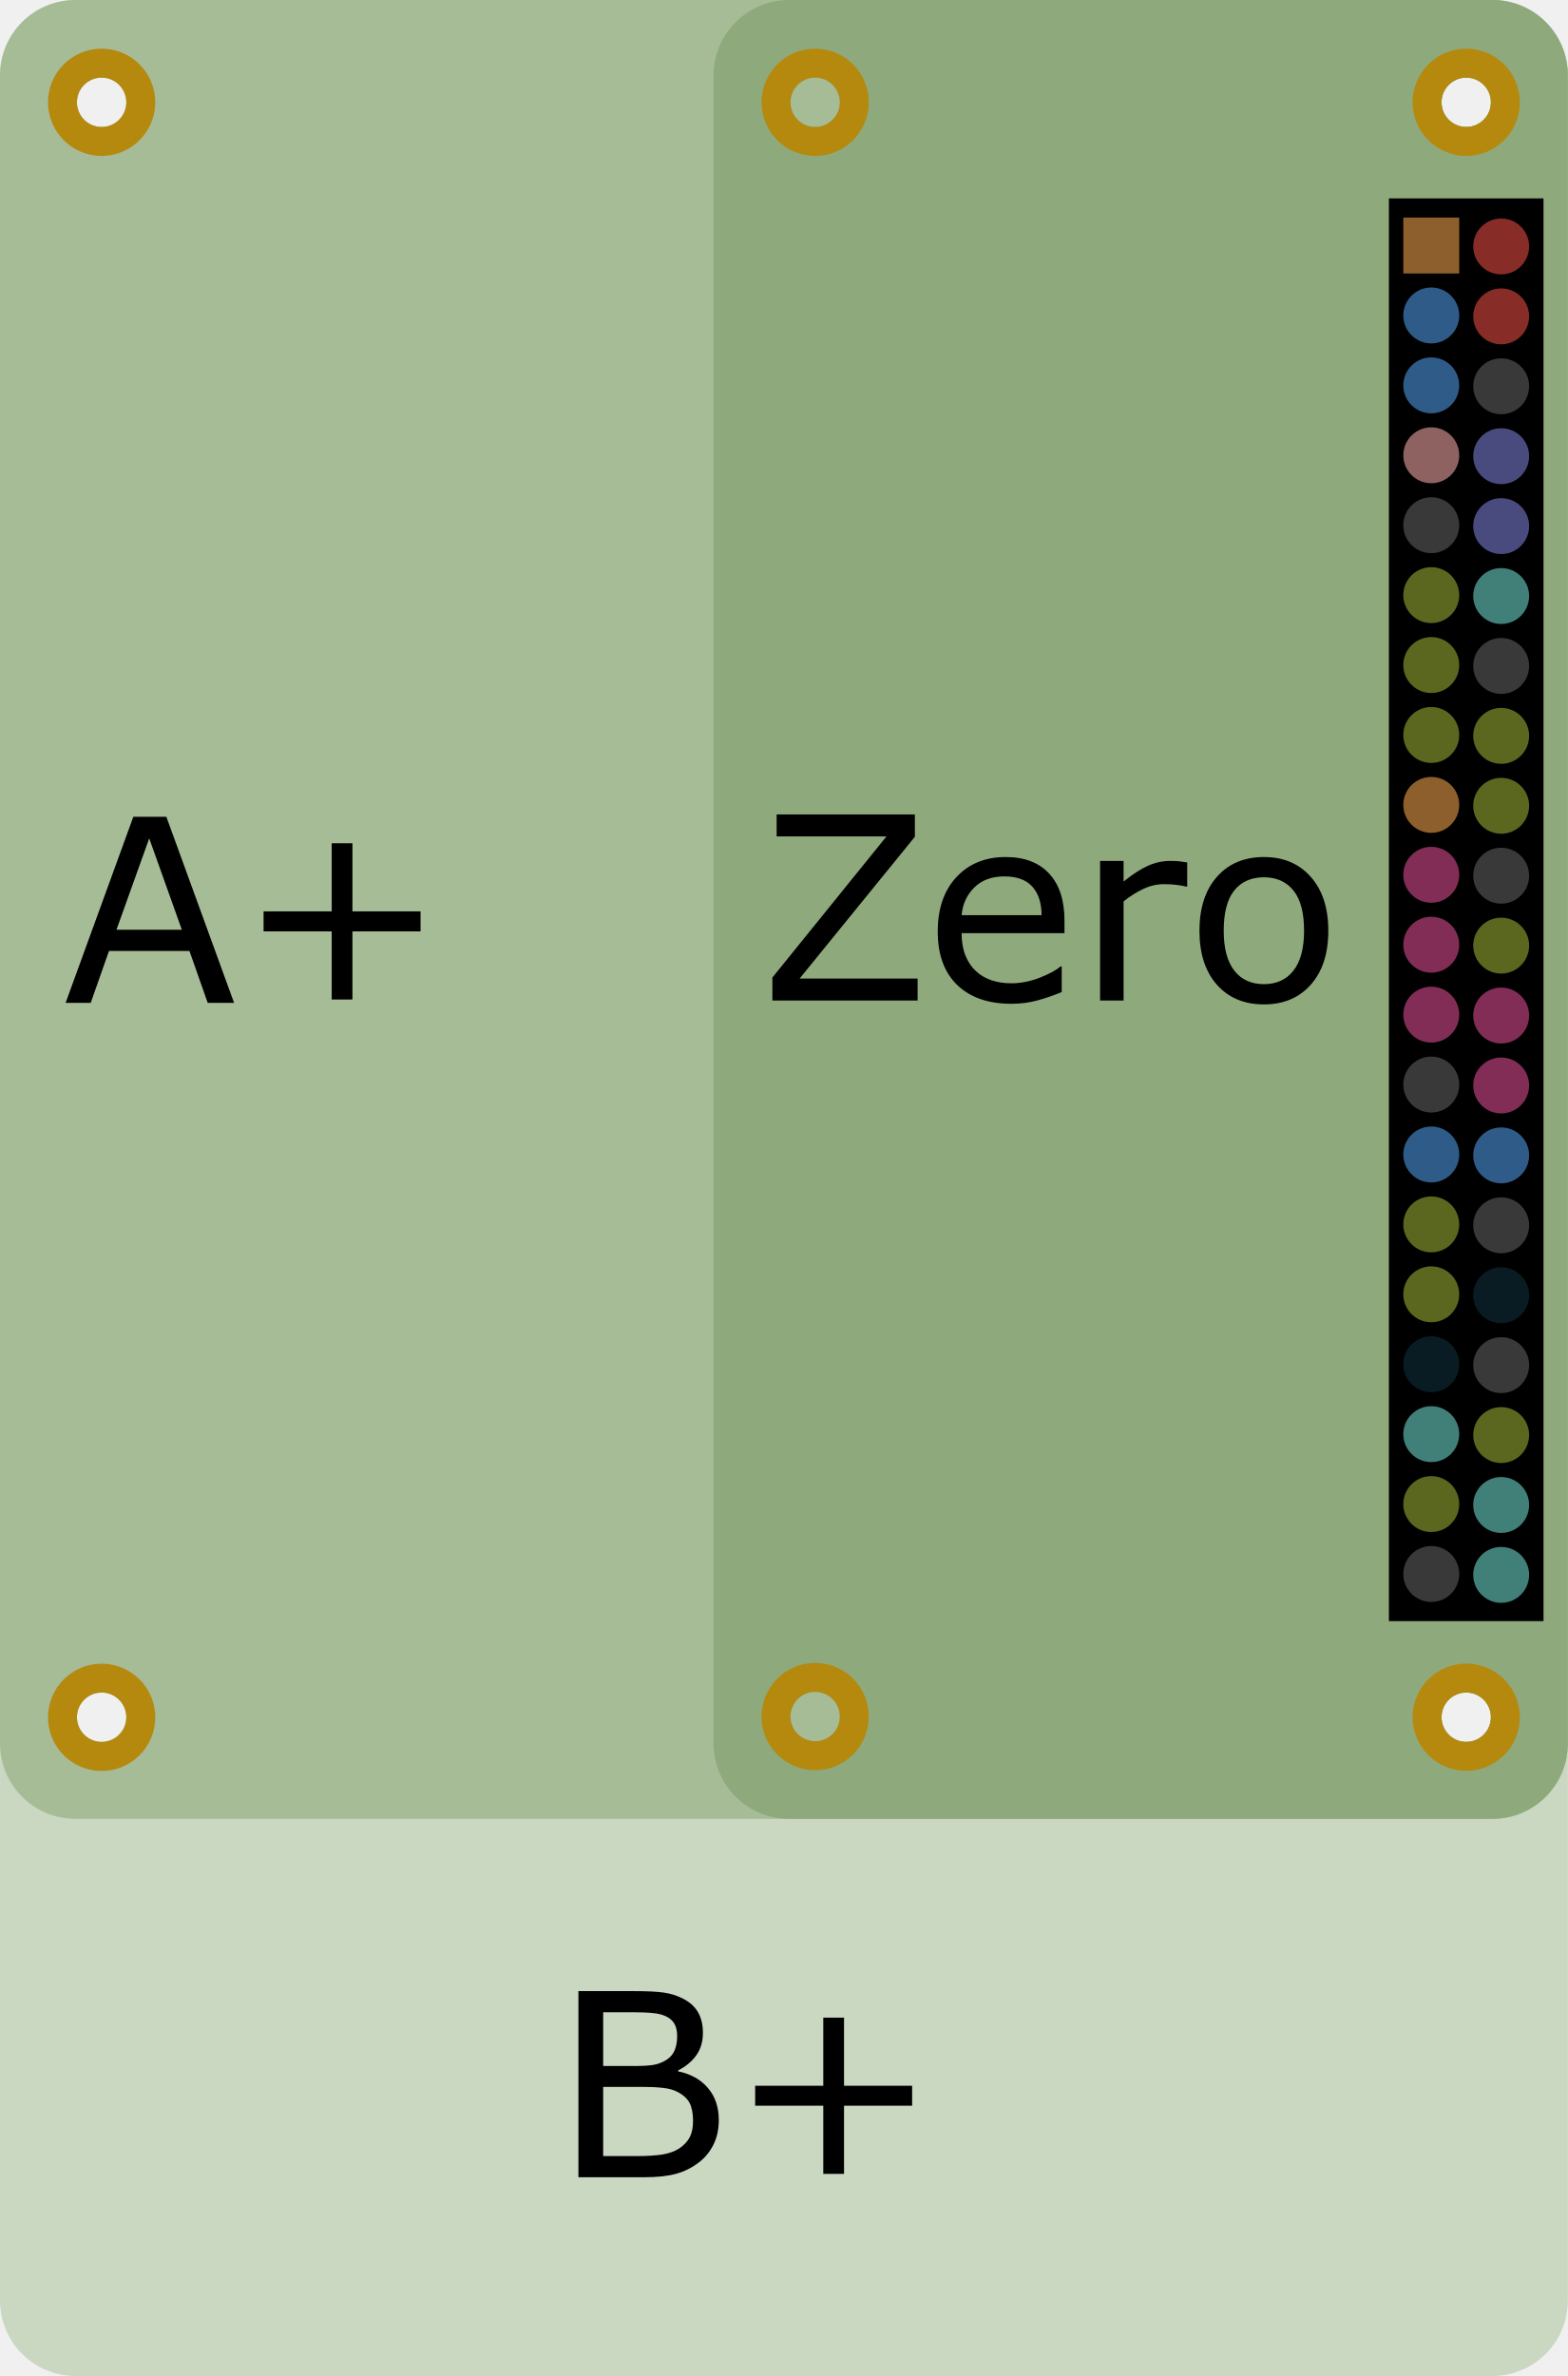
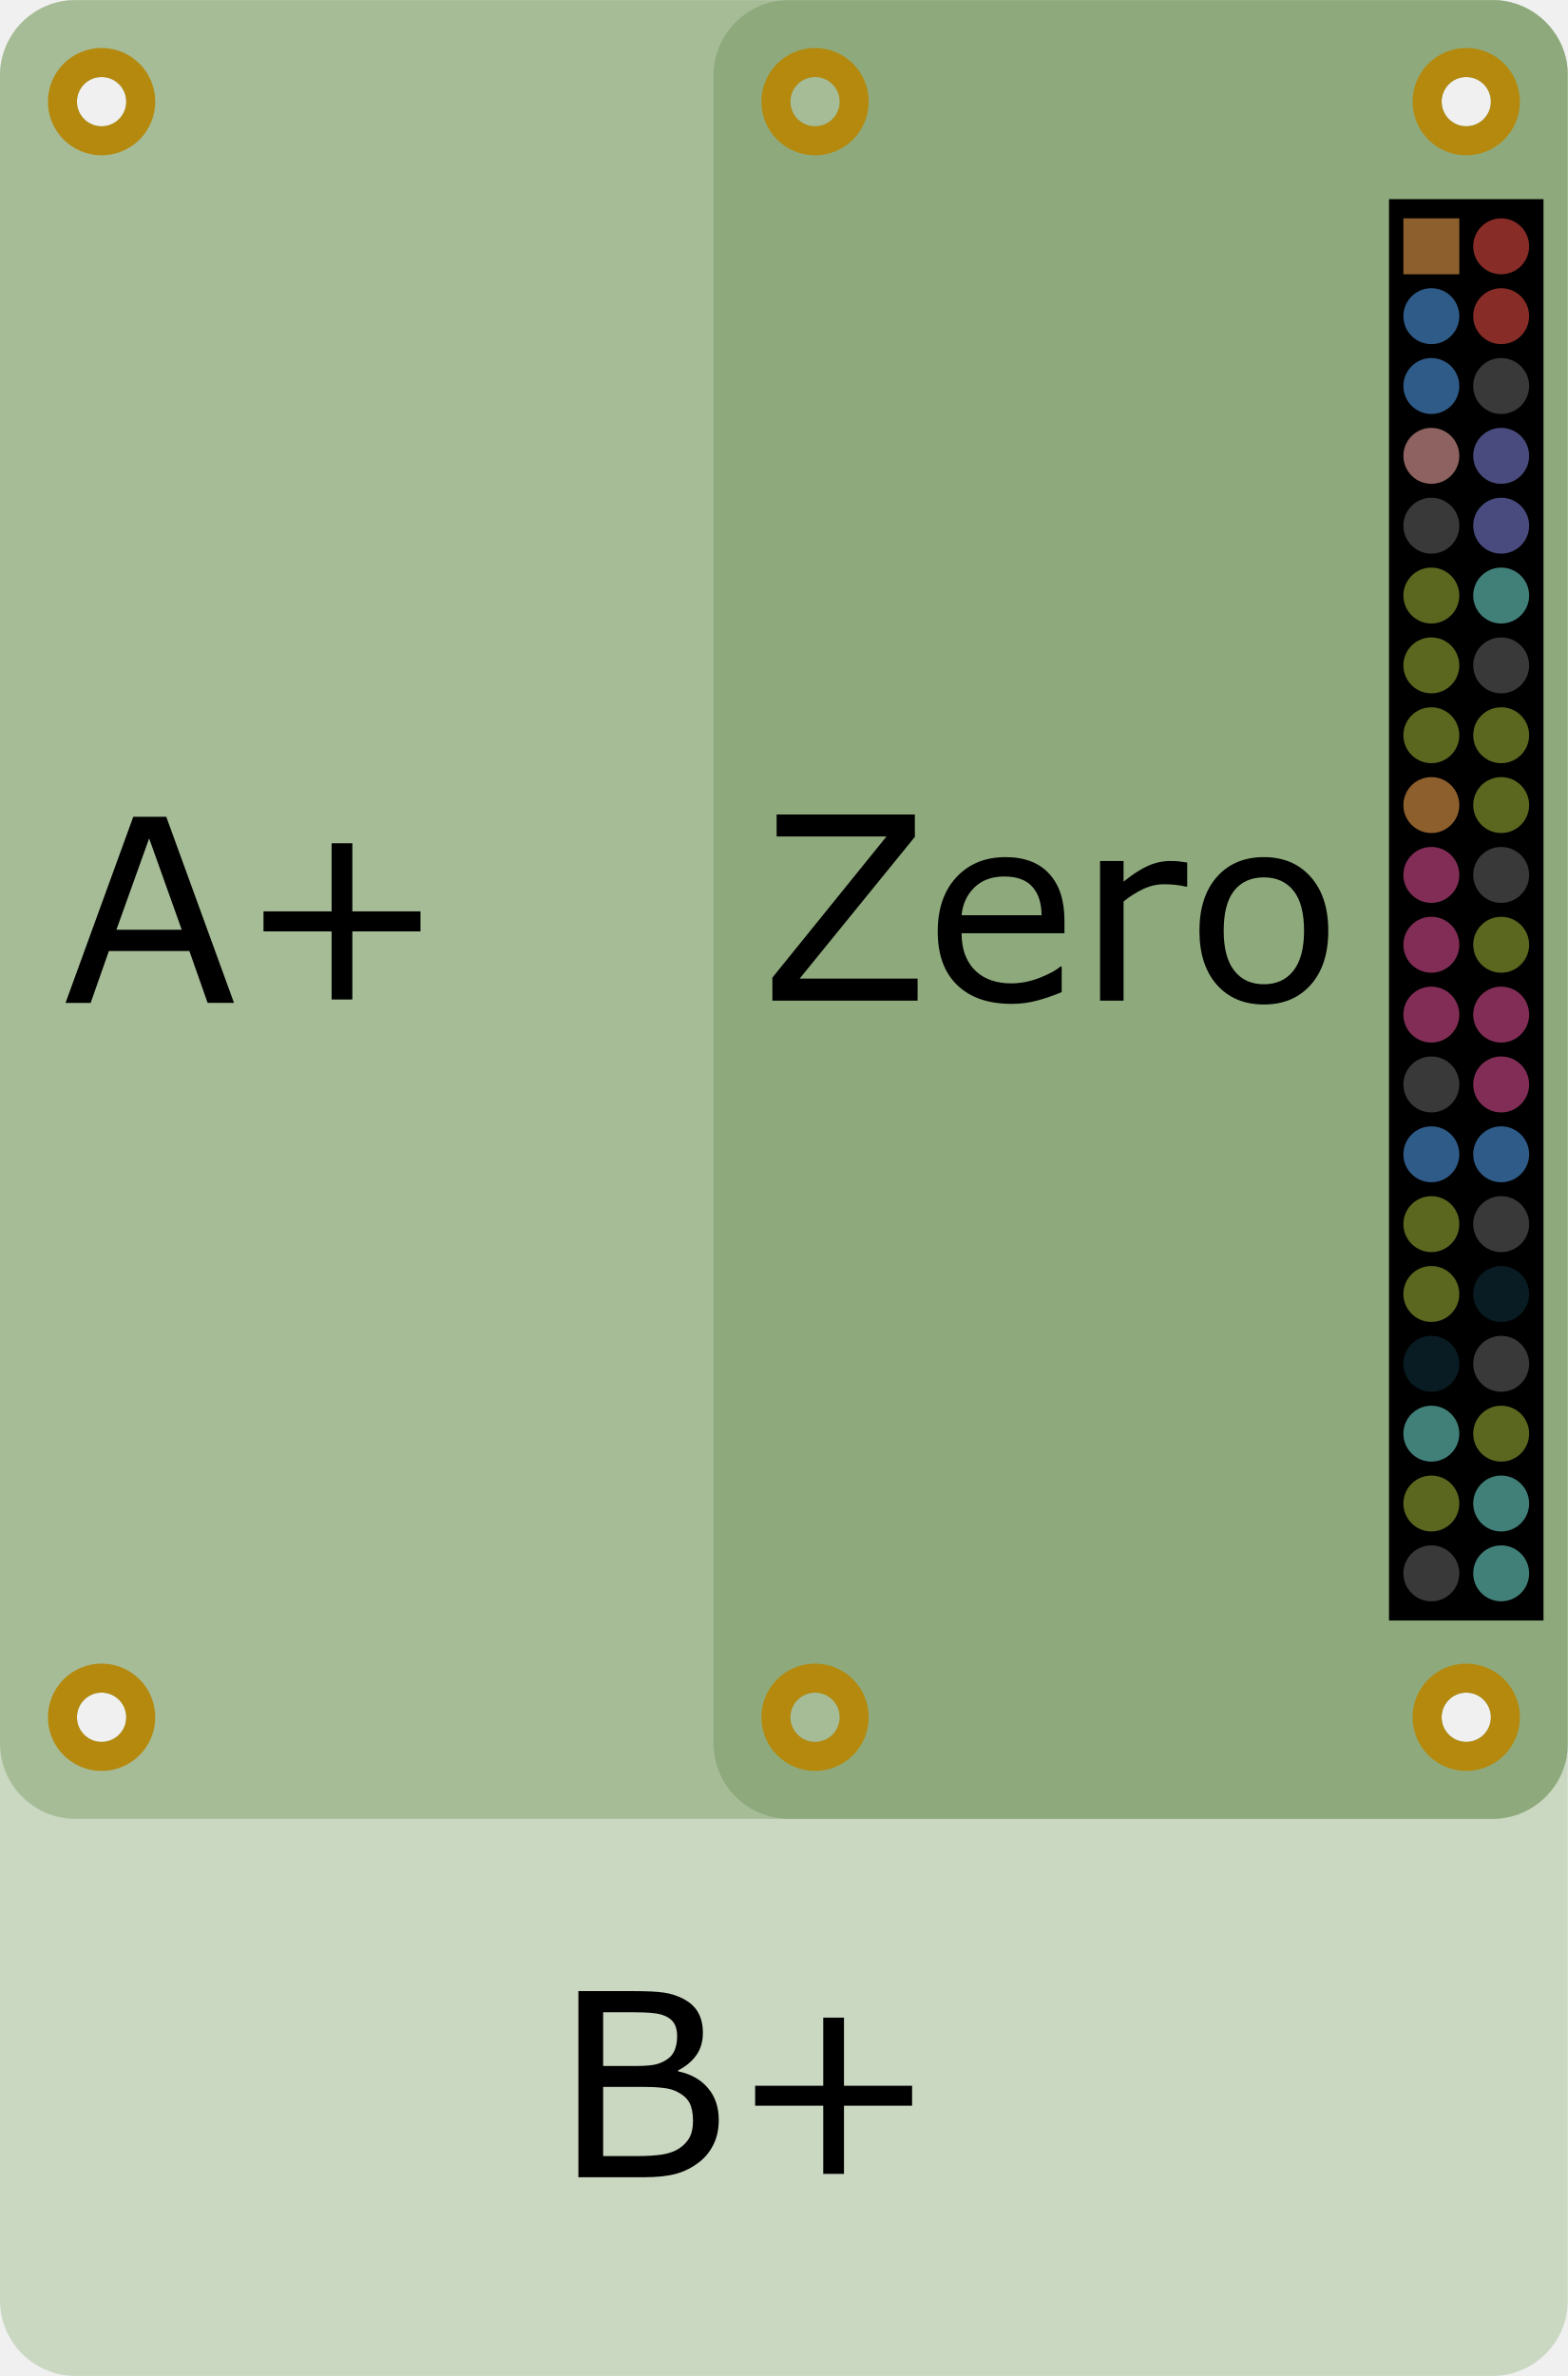
- <svg xmlns="http://www.w3.org/2000/svg" xml:space="preserve" width="392" height="594" viewBox="0 0 103.717 157.163">
-   <path d="M61.621 69.85c-2.77 0-5 2.23-5 5v147.162c0 2.77 2.23 5 5 5h93.716c2.77 0 5-2.23 5-5V74.85c0-2.77-2.23-5-5-5zm1.722 5.133a1.634 1.634 0 0 1 1.634 1.634 1.634 1.634 0 0 1-1.634 1.633 1.634 1.634 0 0 1-1.634-1.633 1.634 1.634 0 0 1 1.634-1.634m90.272 0a1.634 1.634 0 0 1 1.634 1.634 1.634 1.634 0 0 1-1.634 1.633 1.634 1.634 0 0 1-1.634-1.633 1.634 1.634 0 0 1 1.634-1.634m-90.272 106.82a1.634 1.634 0 0 1 1.634 1.634 1.634 1.634 0 0 1-1.634 1.634 1.634 1.634 0 0 1-1.634-1.634 1.634 1.634 0 0 1 1.634-1.634m90.272 0a1.634 1.634 0 0 1 1.634 1.634 1.634 1.634 0 0 1-1.634 1.634 1.634 1.634 0 0 1-1.634-1.634 1.634 1.634 0 0 1 1.634-1.634" style="fill:#cad7c1;fill-opacity:1;stroke-width:5.1;stroke-linecap:round;-inkscape-stroke:none;paint-order:stroke fill markers" transform="translate(-56.62 -69.85)" />
-   <path d="M61.621 69.85c-2.77 0-5 2.23-5 5v110.31c0 2.77 2.23 5 5 5h93.716c2.77 0 5-2.23 5-5V74.85c0-2.77-2.23-5-5-5zm1.722 5.133a1.634 1.634 0 0 1 1.634 1.634 1.634 1.634 0 0 1-1.634 1.633 1.634 1.634 0 0 1-1.634-1.633 1.634 1.634 0 0 1 1.634-1.634m90.272 0a1.634 1.634 0 0 1 1.634 1.634 1.634 1.634 0 0 1-1.634 1.633 1.634 1.634 0 0 1-1.634-1.633 1.634 1.634 0 0 1 1.634-1.634m-90.272 106.82a1.634 1.634 0 0 1 1.634 1.634 1.634 1.634 0 0 1-1.634 1.634 1.634 1.634 0 0 1-1.634-1.634 1.634 1.634 0 0 1 1.634-1.634m90.272 0a1.634 1.634 0 0 1 1.634 1.634 1.634 1.634 0 0 1-1.634 1.634 1.634 1.634 0 0 1-1.634-1.634 1.634 1.634 0 0 1 1.634-1.634" style="fill:#a6bc97;fill-opacity:1;stroke-width:5.1;stroke-linecap:round;-inkscape-stroke:none;paint-order:stroke fill markers" transform="translate(-56.62 -69.85)" />
-   <path d="M108.823 69.85c-2.77 0-5 2.23-5 5v110.31c0 2.77 2.23 5 5 5h46.514c2.77 0 5-2.23 5-5V74.85c0-2.77-2.23-5-5-5zm1.722 5.133a1.634 1.634 0 0 1 1.634 1.634 1.634 1.634 0 0 1-1.634 1.633 1.634 1.634 0 0 1-1.634-1.633 1.634 1.634 0 0 1 1.634-1.634m43.07 0a1.634 1.634 0 0 1 1.634 1.634 1.634 1.634 0 0 1-1.634 1.633 1.634 1.634 0 0 1-1.634-1.633 1.634 1.634 0 0 1 1.634-1.634m-43.07 106.776a1.634 1.634 0 0 1 1.634 1.634 1.634 1.634 0 0 1-1.634 1.634 1.634 1.634 0 0 1-1.634-1.634 1.634 1.634 0 0 1 1.634-1.634m43.07.044a1.634 1.634 0 0 1 1.634 1.634 1.634 1.634 0 0 1-1.634 1.634 1.634 1.634 0 0 1-1.634-1.634 1.634 1.634 0 0 1 1.634-1.634" style="fill:#8eaa7c;fill-opacity:1;stroke-width:5.1;stroke-linecap:round;-inkscape-stroke:none;paint-order:stroke fill markers" transform="translate(-56.62 -69.85)" />
-   <path d="M63.343 73.069a3.547 3.547 0 0 0-3.547 3.548 3.547 3.547 0 0 0 3.547 3.547 3.547 3.547 0 0 0 3.547-3.547 3.547 3.547 0 0 0-3.547-3.548m0 1.914a1.634 1.634 0 0 1 1.634 1.634 1.634 1.634 0 0 1-1.634 1.633 1.634 1.634 0 0 1-1.634-1.633 1.634 1.634 0 0 1 1.634-1.634M153.615 73.069a3.547 3.547 0 0 0-3.547 3.548 3.547 3.547 0 0 0 3.547 3.547 3.547 3.547 0 0 0 3.548-3.547 3.547 3.547 0 0 0-3.548-3.548m0 1.914a1.634 1.634 0 0 1 1.634 1.634 1.634 1.634 0 0 1-1.634 1.633 1.634 1.634 0 0 1-1.634-1.633 1.634 1.634 0 0 1 1.634-1.634M110.545 73.069a3.547 3.547 0 0 0-3.547 3.548 3.547 3.547 0 0 0 3.547 3.547 3.547 3.547 0 0 0 3.547-3.547 3.547 3.547 0 0 0-3.547-3.548m0 1.914a1.634 1.634 0 0 1 1.634 1.634 1.634 1.634 0 0 1-1.634 1.633 1.634 1.634 0 0 1-1.634-1.633 1.634 1.634 0 0 1 1.634-1.634M110.545 179.846a3.547 3.547 0 0 0-3.547 3.547 3.547 3.547 0 0 0 3.547 3.548 3.547 3.547 0 0 0 3.547-3.548 3.547 3.547 0 0 0-3.547-3.547m0 1.913a1.634 1.634 0 0 1 1.634 1.634 1.634 1.634 0 0 1-1.634 1.634 1.634 1.634 0 0 1-1.634-1.634 1.634 1.634 0 0 1 1.634-1.634" style="fill:#b4890e;fill-opacity:1;stroke-width:5.1;stroke-linecap:round;-inkscape-stroke:none;paint-order:stroke fill markers" transform="translate(-56.62 -69.85)" />
-   <path d="M63.343 179.897a3.547 3.547 0 0 0-3.547 3.547 3.547 3.547 0 0 0 3.547 3.548 3.547 3.547 0 0 0 3.547-3.548 3.547 3.547 0 0 0-3.547-3.547m0 1.906a1.634 1.634 0 0 1 1.634 1.634 1.634 1.634 0 0 1-1.634 1.634 1.634 1.634 0 0 1-1.634-1.634 1.634 1.634 0 0 1 1.634-1.634" style="display:inline;fill:#b4890e;fill-opacity:1;stroke-width:5.1;stroke-linecap:round;-inkscape-stroke:none;paint-order:stroke fill markers" transform="translate(-56.62 -69.85)" />
-   <path d="M153.615 179.89a3.547 3.547 0 0 0-3.547 3.547 3.547 3.547 0 0 0 3.547 3.547 3.547 3.547 0 0 0 3.548-3.547 3.547 3.547 0 0 0-3.548-3.547m0 1.913a1.634 1.634 0 0 1 1.634 1.634 1.634 1.634 0 0 1-1.634 1.634 1.634 1.634 0 0 1-1.634-1.634 1.634 1.634 0 0 1 1.634-1.634" style="fill:#b4890e;fill-opacity:1;stroke-width:5.1;stroke-linecap:round;-inkscape-stroke:none;paint-order:stroke fill markers" transform="translate(-56.62 -69.85)" />
-   <path d="M41.344 259.765q0 3.469-1.313 6.125t-3.531 4.375q-2.625 2.062-5.781 2.937-3.125.875-7.969.875H6.25v-46.53h13.781q5.094 0 7.625.374 2.532.375 4.844 1.563 2.563 1.343 3.719 3.468 1.156 2.094 1.156 5.032 0 3.312-1.687 5.656-1.688 2.312-4.5 3.719v.25q4.718.968 7.437 4.156 2.719 3.156 2.719 8m-10.407-20.969q0-1.687-.562-2.844t-1.812-1.875q-1.47-.843-3.563-1.03-2.094-.22-5.187-.22h-7.375v13.438h8q2.906 0 4.625-.281 1.718-.313 3.187-1.25t2.063-2.407q.625-1.5.625-3.53m3.97 21.219q0-2.813-.844-4.469T31 252.734q-1.5-.782-3.656-1-2.125-.25-5.188-.25h-9.718v17.312h8.187q4.063 0 6.656-.406 2.594-.438 4.25-1.563 1.75-1.218 2.563-2.78.812-1.563.812-4.032m54.78-3.813h-17.03v17.032h-5.188v-17.032H50.438v-5h17.03v-17.03h5.188v17.03h17.031Z" aria-label="B+" style="font-size:64px;line-height:.7;font-family:verdana;-inkscape-font-specification:verdana;white-space:pre;stroke-width:19.276;stroke-linecap:round;paint-order:stroke fill markers" transform="matrix(.26458 0 0 .26458 36.611 71.5)" />
-   <path d="M42.938 274.077h-6.594L31.78 261.11H11.656l-4.562 12.968H.813l16.937-46.53H26Zm-13.063-18.28-8.156-22.845-8.188 22.844zm59.688.405H72.53v17.032h-5.187v-17.032H50.313v-5h17.03v-17.03h5.188v17.03h17.031Z" aria-label="A+" style="font-size:64px;line-height:.7;font-family:Verdana;-inkscape-font-specification:Verdana;white-space:pre;stroke-width:19.276;stroke-linecap:round;paint-order:stroke fill markers" transform="matrix(.26458 0 0 .26458 4.125 -6.18)" />
-   <path d="M73.526 274.077H37.214v-5.75l28.531-35.28H38.276v-5.5H72.84v5.593l-28.813 35.437h29.5zm36.72-16.843h-25.72q0 3.218.97 5.625.968 2.375 2.655 3.906 1.625 1.5 3.844 2.25 2.25.75 4.938.75 3.562 0 7.156-1.406 3.625-1.438 5.156-2.813h.313v6.406q-2.97 1.25-6.063 2.094-3.094.844-6.5.844-8.687 0-13.562-4.688-4.875-4.718-4.875-13.375 0-8.562 4.656-13.593 4.687-5.032 12.312-5.032 7.063 0 10.875 4.125 3.844 4.125 3.844 11.72zm-5.72-4.5q-.03-4.625-2.343-7.157-2.282-2.53-6.97-2.53-4.718 0-7.53 2.78-2.782 2.782-3.157 6.907zm36.407-7.157h-.313q-1.312-.312-2.562-.437-1.22-.156-2.907-.156-2.718 0-5.25 1.218-2.53 1.188-4.875 3.094v24.781h-5.875v-34.906h5.875v5.156q3.5-2.812 6.157-3.968 2.687-1.188 5.468-1.188 1.532 0 2.22.094.687.062 2.062.281zm35.28 11.063q0 8.531-4.374 13.469-4.375 4.937-11.719 4.937-7.406 0-11.781-4.937-4.344-4.938-4.344-13.47 0-8.53 4.344-13.468 4.375-4.969 11.781-4.969 7.344 0 11.719 4.97 4.375 4.937 4.375 13.468m-6.062 0q0-6.781-2.656-10.063-2.656-3.312-7.375-3.312-4.781 0-7.437 3.312-2.625 3.282-2.625 10.063 0 6.562 2.656 9.969 2.656 3.375 7.406 3.375 4.688 0 7.344-3.344 2.687-3.375 2.687-10" aria-label="Zero" style="font-size:64px;line-height:.7;font-family:Verdana;-inkscape-font-specification:Verdana;text-align:center;text-anchor:middle;white-space:pre;stroke-width:19.276;stroke-linecap:round;paint-order:stroke fill markers" transform="matrix(.26458 0 0 .26458 41.249 -6.334)" />
-   <path d="M91.88 13.122h10.228v94.109H91.88z" style="fill:#000;fill-opacity:1;stroke-width:5.1;stroke-linecap:round;-inkscape-stroke:none;paint-order:stroke fill markers" />
-   <path d="M101.067 103.585a1.85 1.85 0 1 1-3.698 0 1.85 1.85 0 0 1 3.698 0" style="fill:#417f79;fill-opacity:1;stroke-width:5.1;stroke-linecap:round;-inkscape-stroke:none;paint-order:stroke fill markers" transform="translate(.089 .528)" />
-   <path d="M96.443 103.585a1.85 1.85 0 1 1-3.7 0 1.85 1.85 0 0 1 3.7 0" style="fill:#393939;fill-opacity:1;stroke-width:5.1;stroke-linecap:round;-inkscape-stroke:none;paint-order:stroke fill markers" transform="translate(.089 .528)" />
-   <path d="M101.067 98.96a1.85 1.85 0 1 1-3.698 0 1.85 1.85 0 0 1 3.698 0" style="fill:#417f79;fill-opacity:1;stroke-width:5.1;stroke-linecap:round;-inkscape-stroke:none;paint-order:stroke fill markers" transform="translate(.089 .528)" />
-   <path d="M96.443 98.96a1.85 1.85 0 1 1-3.7 0 1.85 1.85 0 0 1 3.7 0M101.067 94.335a1.85 1.85 0 1 1-3.698 0 1.85 1.85 0 0 1 3.698 0" style="fill:#5b661f;fill-opacity:1;stroke-width:5.1;stroke-linecap:round;-inkscape-stroke:none;paint-order:stroke fill markers" transform="translate(.089 .528)" />
-   <path d="M96.443 94.335a1.85 1.85 0 1 1-3.7 0 1.85 1.85 0 0 1 3.7 0" style="fill:#417f79;fill-opacity:1;stroke-width:5.1;stroke-linecap:round;-inkscape-stroke:none;paint-order:stroke fill markers" transform="translate(.089 .528)" />
-   <path d="M101.067 89.71a1.85 1.85 0 1 1-3.698 0 1.85 1.85 0 0 1 3.698 0" style="fill:#393939;fill-opacity:1;stroke-width:5.1;stroke-linecap:round;-inkscape-stroke:none;paint-order:stroke fill markers" transform="translate(.089 .528)" />
-   <path d="M96.443 89.71a1.85 1.85 0 1 1-3.7 0 1.85 1.85 0 0 1 3.7 0M101.067 85.085a1.85 1.85 0 1 1-3.698 0 1.85 1.85 0 0 1 3.698 0" style="fill:#091c23;fill-opacity:1;stroke-width:5.1;stroke-linecap:round;-inkscape-stroke:none;paint-order:stroke fill markers" transform="translate(.089 .528)" />
-   <path d="M96.443 85.085a1.85 1.85 0 1 1-3.7 0 1.85 1.85 0 0 1 3.7 0" style="fill:#5b661f;fill-opacity:1;stroke-width:5.1;stroke-linecap:round;-inkscape-stroke:none;paint-order:stroke fill markers" transform="translate(.089 .528)" />
-   <path d="M101.067 80.46a1.85 1.85 0 1 1-3.698 0 1.85 1.85 0 0 1 3.698 0" style="fill:#393939;fill-opacity:1;stroke-width:5.1;stroke-linecap:round;-inkscape-stroke:none;paint-order:stroke fill markers" transform="translate(.089 .528)" />
-   <path d="M96.443 80.46a1.85 1.85 0 1 1-3.7 0 1.85 1.85 0 0 1 3.7 0" style="fill:#5b661f;fill-opacity:1;stroke-width:5.1;stroke-linecap:round;-inkscape-stroke:none;paint-order:stroke fill markers" transform="translate(.089 .528)" />
-   <path d="M101.067 75.836a1.85 1.85 0 1 1-3.698 0 1.85 1.85 0 0 1 3.698 0M96.443 75.836a1.85 1.85 0 1 1-3.7 0 1.85 1.85 0 0 1 3.7 0" style="fill:#2f5b88;fill-opacity:1;stroke-width:5.1;stroke-linecap:round;-inkscape-stroke:none;paint-order:stroke fill markers" transform="translate(.089 .528)" />
-   <path d="M101.067 71.211a1.85 1.85 0 1 1-3.698 0 1.85 1.85 0 0 1 3.698 0" style="fill:#822d56;fill-opacity:1;stroke-width:5.1;stroke-linecap:round;-inkscape-stroke:none;paint-order:stroke fill markers" transform="translate(.089 .528)" />
-   <path d="M96.443 71.211a1.85 1.85 0 1 1-3.7 0 1.85 1.85 0 0 1 3.7 0" style="fill:#393939;fill-opacity:1;stroke-width:5.1;stroke-linecap:round;-inkscape-stroke:none;paint-order:stroke fill markers" transform="translate(.089 .528)" />
-   <path d="M101.067 66.586a1.85 1.85 0 1 1-3.698 0 1.85 1.85 0 0 1 3.698 0M96.443 66.586a1.85 1.85 0 1 1-3.7 0 1.85 1.85 0 0 1 3.7 0" style="fill:#822d56;fill-opacity:1;stroke-width:5.1;stroke-linecap:round;-inkscape-stroke:none;paint-order:stroke fill markers" transform="translate(.089 .528)" />
-   <path d="M101.067 61.961a1.85 1.85 0 1 1-3.698 0 1.85 1.85 0 0 1 3.698 0" style="fill:#5b661f;fill-opacity:1;stroke-width:5.1;stroke-linecap:round;-inkscape-stroke:none;paint-order:stroke fill markers" transform="translate(.089 .528)" />
-   <path d="M96.443 61.961a1.85 1.85 0 1 1-3.7 0 1.85 1.85 0 0 1 3.7 0" style="fill:#822d56;fill-opacity:1;stroke-width:5.1;stroke-linecap:round;-inkscape-stroke:none;paint-order:stroke fill markers" transform="translate(.089 .528)" />
-   <path d="M101.067 57.336a1.85 1.85 0 1 1-3.698 0 1.85 1.85 0 0 1 3.698 0" style="fill:#393939;fill-opacity:1;stroke-width:5.1;stroke-linecap:round;-inkscape-stroke:none;paint-order:stroke fill markers" transform="translate(.089 .528)" />
-   <path d="M96.443 57.336a1.85 1.85 0 1 1-3.7 0 1.85 1.85 0 0 1 3.7 0" style="fill:#822d56;fill-opacity:1;stroke-width:5.1;stroke-linecap:round;-inkscape-stroke:none;paint-order:stroke fill markers" transform="translate(.089 .528)" />
-   <path d="M101.067 52.712a1.85 1.85 0 1 1-3.698 0 1.85 1.85 0 0 1 3.698 0" style="fill:#5b661f;fill-opacity:1;stroke-width:5.1;stroke-linecap:round;-inkscape-stroke:none;paint-order:stroke fill markers" transform="translate(.089 .528)" />
-   <path d="M96.443 52.712a1.85 1.85 0 1 1-3.7 0 1.85 1.85 0 0 1 3.7 0" style="fill:#8d5f2c;fill-opacity:1;stroke-width:5.1;stroke-linecap:round;-inkscape-stroke:none;paint-order:stroke fill markers" transform="translate(.089 .528)" />
-   <path d="M101.067 48.087a1.85 1.85 0 1 1-3.698 0 1.85 1.85 0 0 1 3.698 0M96.443 48.087a1.85 1.85 0 1 1-3.7 0 1.85 1.85 0 0 1 3.7 0" style="fill:#5b661f;fill-opacity:1;stroke-width:5.1;stroke-linecap:round;-inkscape-stroke:none;paint-order:stroke fill markers" transform="translate(.089 .528)" />
-   <path d="M101.067 43.462a1.85 1.85 0 1 1-3.698 0 1.85 1.85 0 0 1 3.698 0" style="fill:#393939;fill-opacity:1;stroke-width:5.1;stroke-linecap:round;-inkscape-stroke:none;paint-order:stroke fill markers" transform="translate(.089 .528)" />
-   <path d="M96.443 43.462a1.85 1.85 0 1 1-3.7 0 1.85 1.85 0 0 1 3.7 0" style="fill:#5b661f;fill-opacity:1;stroke-width:5.1;stroke-linecap:round;-inkscape-stroke:none;paint-order:stroke fill markers" transform="translate(.089 .528)" />
-   <path d="M101.067 38.837a1.85 1.85 0 1 1-3.698 0 1.85 1.85 0 0 1 3.698 0" style="fill:#417f79;fill-opacity:1;stroke-width:5.1;stroke-linecap:round;-inkscape-stroke:none;paint-order:stroke fill markers" transform="translate(.089 .528)" />
-   <path d="M96.443 38.837a1.85 1.85 0 1 1-3.7 0 1.85 1.85 0 0 1 3.7 0" style="fill:#5b661f;fill-opacity:1;stroke-width:5.1;stroke-linecap:round;-inkscape-stroke:none;paint-order:stroke fill markers" transform="translate(.089 .528)" />
-   <path d="M101.067 34.212a1.85 1.85 0 1 1-3.698 0 1.85 1.85 0 0 1 3.698 0" style="fill:#494b7f;fill-opacity:1;stroke-width:5.1;stroke-linecap:round;-inkscape-stroke:none;paint-order:stroke fill markers" transform="translate(.089 .528)" />
-   <path d="M96.443 34.212a1.85 1.85 0 1 1-3.7 0 1.85 1.85 0 0 1 3.7 0" style="fill:#393939;fill-opacity:1;stroke-width:5.1;stroke-linecap:round;-inkscape-stroke:none;paint-order:stroke fill markers" transform="translate(.089 .528)" />
-   <path d="M101.067 29.587a1.85 1.85 0 1 1-3.698 0 1.85 1.85 0 0 1 3.698 0" style="fill:#494b7f;fill-opacity:1;stroke-width:5.1;stroke-linecap:round;-inkscape-stroke:none;paint-order:stroke fill markers" transform="translate(.089 .528)" />
-   <path d="M96.443 29.587a1.85 1.85 0 1 1-3.7 0 1.85 1.85 0 0 1 3.7 0" style="fill:#8d6260;fill-opacity:1;stroke-width:5.1;stroke-linecap:round;-inkscape-stroke:none;paint-order:stroke fill markers" transform="translate(.089 .528)" />
-   <path d="M101.067 24.963a1.85 1.85 0 1 1-3.698 0 1.85 1.85 0 0 1 3.698 0" style="fill:#393939;fill-opacity:1;stroke-width:5.1;stroke-linecap:round;-inkscape-stroke:none;paint-order:stroke fill markers" transform="translate(.089 .528)" />
-   <path d="M96.443 24.963a1.85 1.85 0 1 1-3.7 0 1.85 1.85 0 0 1 3.7 0" style="fill:#2f5b88;fill-opacity:1;stroke-width:5.1;stroke-linecap:round;-inkscape-stroke:none;paint-order:stroke fill markers" transform="translate(.089 .528)" />
-   <path d="M101.067 20.338a1.85 1.85 0 1 1-3.698 0 1.85 1.85 0 0 1 3.698 0" style="fill:#872c26;fill-opacity:1;stroke-width:5.1;stroke-linecap:round;-inkscape-stroke:none;paint-order:stroke fill markers" transform="translate(.089 .528)" />
-   <path d="M96.443 20.338a1.85 1.85 0 1 1-3.7 0 1.85 1.85 0 0 1 3.7 0" style="fill:#2f5b88;fill-opacity:1;stroke-width:5.1;stroke-linecap:round;-inkscape-stroke:none;paint-order:stroke fill markers" transform="translate(.089 .528)" />
-   <path d="M101.067 15.713a1.85 1.85 0 1 1-3.698 0 1.85 1.85 0 0 1 3.698 0" style="fill:#872c26;fill-opacity:1;stroke-width:5.1;stroke-linecap:round;-inkscape-stroke:none;paint-order:stroke fill markers" transform="translate(.089 .528)" />
-   <path d="M92.833 14.391h3.699v3.699h-3.699z" style="fill:#8d5f2c;fill-opacity:1;stroke-width:5.1;stroke-linecap:round;-inkscape-stroke:none;paint-order:stroke fill markers" />
+ <svg xmlns="http://www.w3.org/2000/svg" width="392" height="594" viewBox="0 0 103.72 157.16">
+   <defs>
+     <circle id="pin" r="1.85" />
+     <circle id="mounting-hole" r="2.59" fill="none" stroke="#b4890e" stroke-width="1.92" />
+     <mask id="through-holes">
+       <rect width="103.72" height="157.16" fill="#fff" />
+       <circle cx="6.72" cy="6.72" r="1.63" />
+       <circle cx="97" cy="6.72" r="1.63" />
+       <circle cx="6.72" cy="113.59" r="1.63" />
+       <circle cx="97" cy="113.59" r="1.63" />
+     </mask>
+   </defs>
+   <g mask="url(#through-holes)">
+     <rect width="103.72" height="157.16" rx="5" fill="#cad7c1" />
+     <rect width="103.72" height="120.31" rx="5" fill="#a6bc97" />
+     <rect x="47.2" width="56.52" height="120.31" rx="5" fill="#8eaa7c" />
+   </g>
+   <circle cx="53.92" cy="6.72" r="1.63" fill="#a6bc97" />
+   <circle cx="53.92" cy="113.59" r="1.63" fill="#a6bc97" />
+   <use href="#mounting-hole" x="6.72" y="6.72" />
+   <use href="#mounting-hole" x="53.92" y="6.72" />
+   <use href="#mounting-hole" x="97" y="6.72" />
+   <use href="#mounting-hole" x="6.72" y="113.59" />
+   <use href="#mounting-hole" x="53.92" y="113.59" />
+   <use href="#mounting-hole" x="97" y="113.59" />
+   <path aria-label="B+" transform="translate(36.61 71.5) scale(.26458)" d="M41.344 259.765q0 3.469-1.313 6.125t-3.531 4.375q-2.625 2.062-5.781 2.937-3.125.875-7.969.875H6.25v-46.53h13.781q5.094 0 7.625.374 2.532.375 4.844 1.563 2.563 1.343 3.719 3.468 1.156 2.094 1.156 5.032 0 3.312-1.687 5.656-1.688 2.312-4.5 3.719v.25q4.718.968 7.437 4.156 2.719 3.156 2.719 8m-10.407-20.969q0-1.687-.562-2.844t-1.812-1.875q-1.47-.843-3.563-1.03-2.094-.22-5.187-.22h-7.375v13.438h8q2.906 0 4.625-.281 1.718-.313 3.187-1.25t2.063-2.407q.625-1.5.625-3.53m3.97 21.219q0-2.813-.844-4.469T31 252.734q-1.5-.782-3.656-1-2.125-.25-5.188-.25h-9.718v17.312h8.187q4.063 0 6.656-.406 2.594-.438 4.25-1.563 1.75-1.218 2.563-2.78.812-1.563.812-4.032m54.78-3.813h-17.03v17.032h-5.188v-17.032h-17.03v-5h17.03v-17.03h5.188v17.03h17.031Z" />
+   <path aria-label="A+" transform="translate(4.12 -6.18) scale(.26458)" d="M42.938 274.077h-6.594L31.78 261.11H11.656l-4.562 12.968H.813l16.937-46.53H26Zm-13.063-18.28-8.156-22.845-8.188 22.844zm59.688.405H72.53v17.032h-5.187v-17.032h-17.03v-5h17.03v-17.03h5.188v17.03h17.031Z" />
+   <path aria-label="Zero" transform="translate(41.25 -6.33) scale(.26458)" d="M73.526 274.077H37.214v-5.75l28.531-35.28H38.276v-5.5H72.84v5.593l-28.813 35.437h29.5zm36.72-16.843h-25.72q0 3.218.97 5.625.968 2.375 2.655 3.906 1.625 1.5 3.844 2.25 2.25.75 4.938.75 3.562 0 7.156-1.406 3.625-1.438 5.156-2.813h.313v6.406q-2.97 1.25-6.063 2.094-3.094.844-6.5.844-8.687 0-13.562-4.688-4.875-4.718-4.875-13.375 0-8.562 4.656-13.593 4.687-5.032 12.312-5.032 7.063 0 10.875 4.125 3.844 4.125 3.844 11.72zm-5.72-4.5q-.03-4.625-2.343-7.157-2.282-2.53-6.97-2.53-4.718 0-7.53 2.78-2.782 2.782-3.157 6.907zm36.407-7.157h-.313q-1.312-.312-2.562-.437-1.22-.156-2.907-.156-2.718 0-5.25 1.218-2.53 1.188-4.875 3.094v24.781h-5.875v-34.906h5.875v5.156q3.5-2.812 6.157-3.968 2.687-1.188 5.468-1.188 1.532 0 2.22.094.687.062 2.062.281zm35.28 11.063q0 8.531-4.374 13.469-4.375 4.937-11.719 4.937-7.406 0-11.781-4.937-4.344-4.938-4.344-13.47 0-8.53 4.344-13.468 4.375-4.969 11.781-4.969 7.344 0 11.719 4.97 4.375 4.937 4.375 13.468m-6.062 0q0-6.781-2.656-10.063-2.656-3.312-7.375-3.312-4.781 0-7.437 3.312-2.625 3.282-2.625 10.063 0 6.562 2.656 9.969 2.656 3.375 7.406 3.375 4.688 0 7.344-3.344 2.687-3.375 2.687-10" />
+   <rect x="91.89" y="13.17" width="10.22" height="94.02" />
+   <use href="#pin" x="99.31" y="16.29" fill="#872c26" />
+   <use href="#pin" x="94.69" y="20.91" fill="#2f5b88" />
+   <use href="#pin" x="99.31" y="20.91" fill="#872c26" />
+   <use href="#pin" x="94.69" y="25.53" fill="#2f5b88" />
+   <use href="#pin" x="99.31" y="25.53" fill="#393939" />
+   <use href="#pin" x="94.69" y="30.15" fill="#8d6260" />
+   <use href="#pin" x="99.31" y="30.15" fill="#494b7f" />
+   <use href="#pin" x="94.69" y="34.77" fill="#393939" />
+   <use href="#pin" x="99.31" y="34.77" fill="#494b7f" />
+   <use href="#pin" x="94.69" y="39.39" fill="#5b661f" />
+   <use href="#pin" x="99.31" y="39.39" fill="#417f79" />
+   <use href="#pin" x="94.69" y="44.01" fill="#5b661f" />
+   <use href="#pin" x="99.31" y="44.01" fill="#393939" />
+   <use href="#pin" x="94.69" y="48.63" fill="#5b661f" />
+   <use href="#pin" x="99.31" y="48.63" fill="#5b661f" />
+   <use href="#pin" x="94.69" y="53.25" fill="#8d5f2c" />
+   <use href="#pin" x="99.31" y="53.25" fill="#5b661f" />
+   <use href="#pin" x="94.69" y="57.87" fill="#822d56" />
+   <use href="#pin" x="99.31" y="57.87" fill="#393939" />
+   <use href="#pin" x="94.69" y="62.49" fill="#822d56" />
+   <use href="#pin" x="99.31" y="62.49" fill="#5b661f" />
+   <use href="#pin" x="94.69" y="67.11" fill="#822d56" />
+   <use href="#pin" x="99.31" y="67.11" fill="#822d56" />
+   <use href="#pin" x="94.69" y="71.73" fill="#393939" />
+   <use href="#pin" x="99.31" y="71.73" fill="#822d56" />
+   <use href="#pin" x="94.69" y="76.35" fill="#2f5b88" />
+   <use href="#pin" x="99.31" y="76.35" fill="#2f5b88" />
+   <use href="#pin" x="94.69" y="80.97" fill="#5b661f" />
+   <use href="#pin" x="99.31" y="80.97" fill="#393939" />
+   <use href="#pin" x="94.69" y="85.59" fill="#5b661f" />
+   <use href="#pin" x="99.31" y="85.59" fill="#091c23" />
+   <use href="#pin" x="94.69" y="90.21" fill="#091c23" />
+   <use href="#pin" x="99.31" y="90.21" fill="#393939" />
+   <use href="#pin" x="94.69" y="94.83" fill="#417f79" />
+   <use href="#pin" x="99.31" y="94.83" fill="#5b661f" />
+   <use href="#pin" x="94.69" y="99.45" fill="#5b661f" />
+   <use href="#pin" x="99.31" y="99.45" fill="#417f79" />
+   <use href="#pin" x="94.69" y="104.07" fill="#393939" />
+   <use href="#pin" x="99.31" y="104.07" fill="#417f79" />
+   <rect x="92.84" y="14.44" width="3.7" height="3.7" fill="#8d5f2c" />
</svg>
